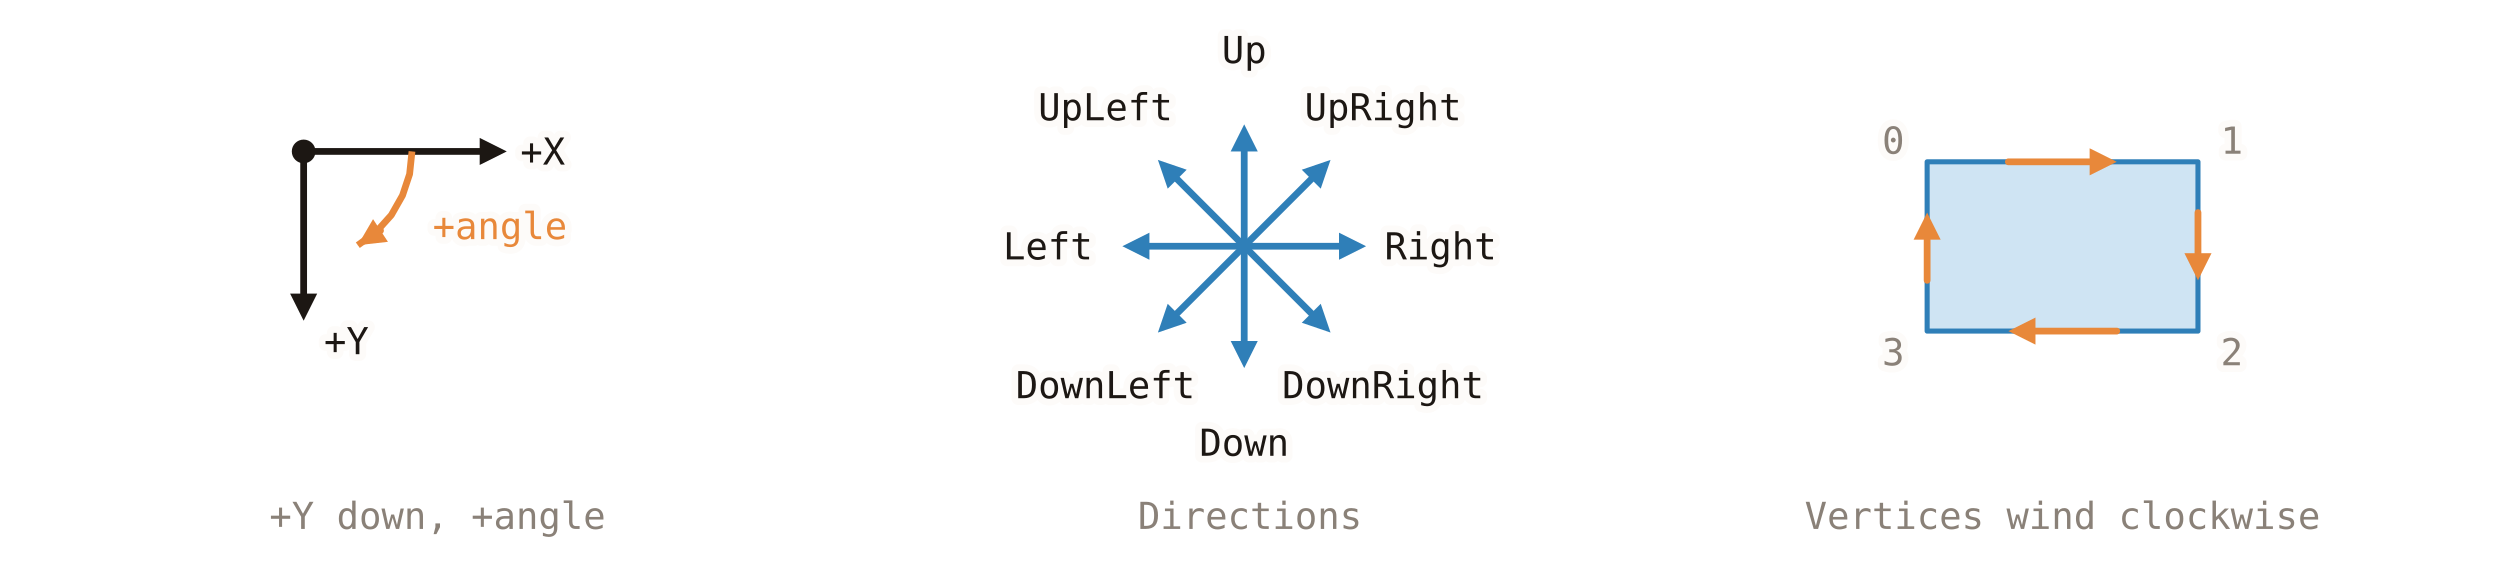
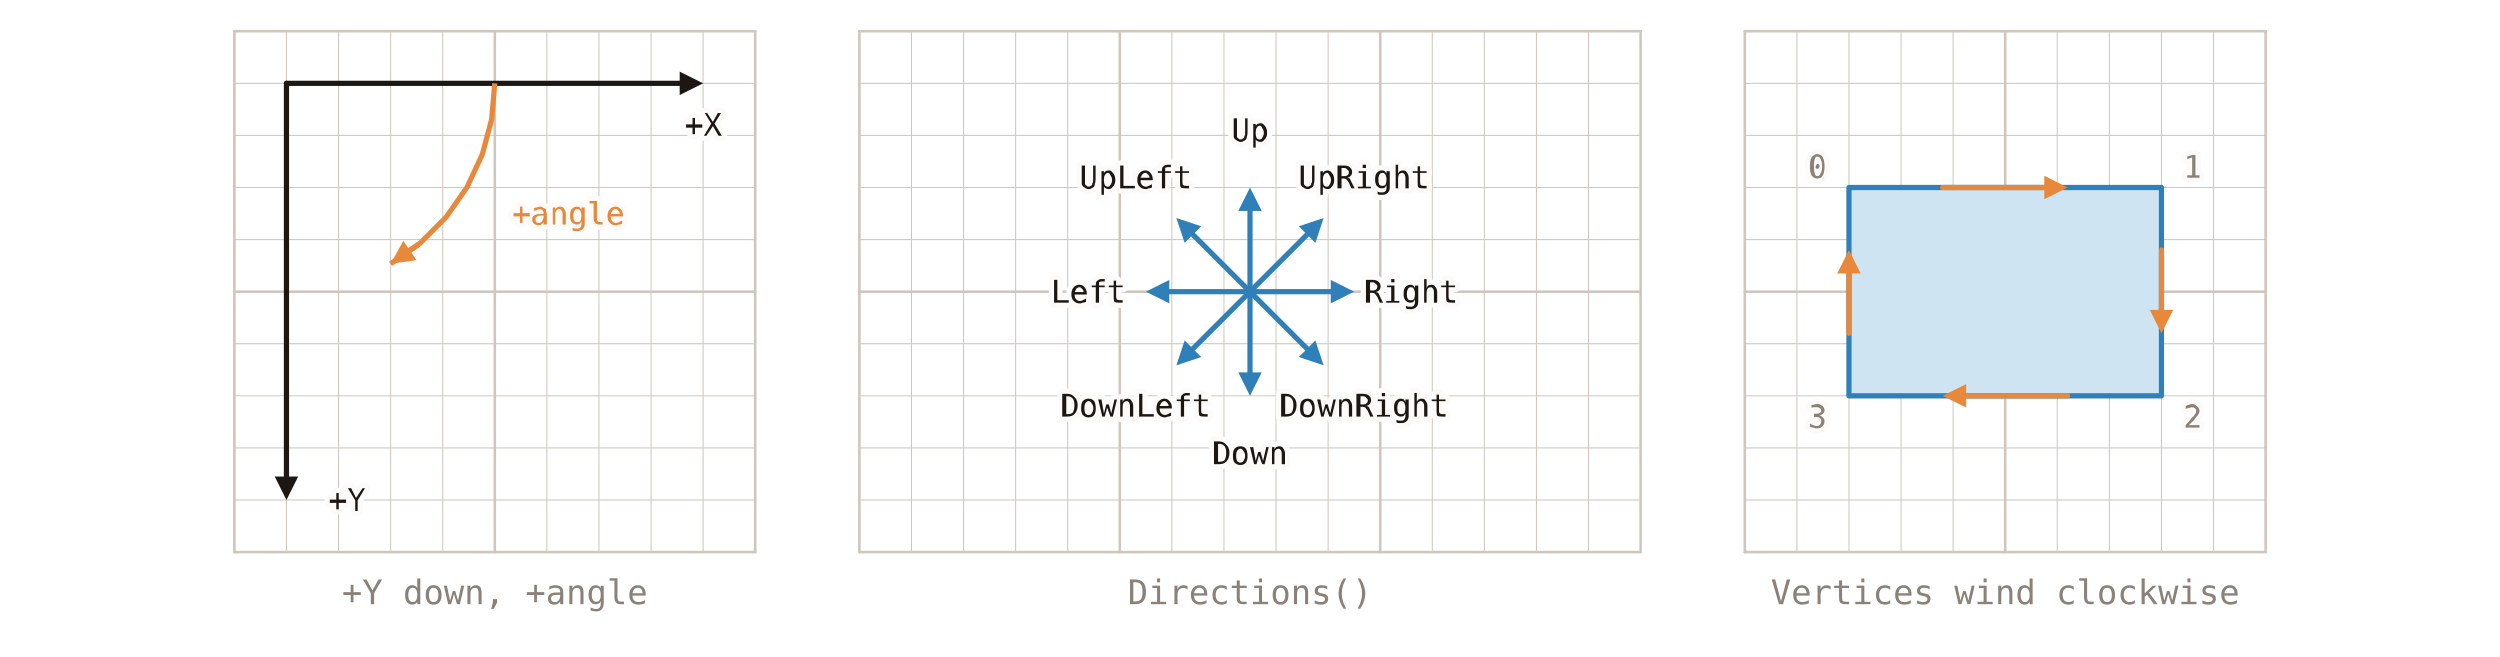
- <svg xmlns="http://www.w3.org/2000/svg" width="960" height="220" viewBox="0 0 960 220" role="img">
-   <g transform="translate(116.6 51.0) scale(1.3) translate(-0.0 5.5)">
-     <line x1="0.0" y1="0.0" x2="52.0" y2="0.0" stroke="#1c1713" stroke-width="2" stroke-linecap="round" />
-     <polygon points="60.0,0.0 52.0,4.0 52.0,-4.0" fill="#1c1713" />
-     <line x1="0.0" y1="0.0" x2="0.0" y2="42.0" stroke="#1c1713" stroke-width="2" stroke-linecap="round" />
-     <polygon points="0.0,50.0 -4.0,42.0 4.0,42.0" fill="#1c1713" />
-     <text x="64.0" y="3.9" font-family="ui-monospace, SFMono-Regular, Menlo, Consolas, monospace" font-size="11" text-anchor="start" fill="#1c1713" stroke="#fdfbf9" stroke-width="4" stroke-linejoin="round" paint-order="stroke">+X</text>
-     <text x="6.0" y="59.9" font-family="ui-monospace, SFMono-Regular, Menlo, Consolas, monospace" font-size="11" text-anchor="start" fill="#1c1713" stroke="#fdfbf9" stroke-width="4" stroke-linejoin="round" paint-order="stroke">+Y</text>
-     <polyline points="32.0,0.0 31.3,6.7 29.2,13.0 25.9,18.8 21.4,23.8 16.0,27.7" fill="none" stroke="#e8883a" stroke-width="2" stroke-linejoin="round" />
-     <line x1="18.8" y1="25.9" x2="22.7" y2="23.4" stroke="#e8883a" stroke-width="2" stroke-linecap="round" />
-     <polygon points="16.0,27.7 20.5,20.0 24.9,26.7" fill="#e8883a" />
-     <text x="38.1" y="25.9" font-family="ui-monospace, SFMono-Regular, Menlo, Consolas, monospace" font-size="11" text-anchor="start" fill="#e8883a" stroke="#fdfbf9" stroke-width="4" stroke-linejoin="round" paint-order="stroke">+angle</text>
-     <circle cx="0.0" cy="0.0" r="3.5" fill="#1c1713" />
+ <svg xmlns="http://www.w3.org/2000/svg" width="960" height="252" viewBox="0 0 960 252" role="img">
+   <g transform="translate(90.0 12.0) scale(20) translate(-0.000 -0.000)">
+     <line x1="0.000" y1="0.000" x2="0.000" y2="10.000" stroke="#cfc7be" stroke-width="0.050" stroke-linecap="round" />
+     <line x1="1.000" y1="0.000" x2="1.000" y2="10.000" stroke="#cfc7be" stroke-width="0.020" stroke-linecap="round" />
+     <line x1="2.000" y1="0.000" x2="2.000" y2="10.000" stroke="#cfc7be" stroke-width="0.020" stroke-linecap="round" />
+     <line x1="3.000" y1="0.000" x2="3.000" y2="10.000" stroke="#cfc7be" stroke-width="0.020" stroke-linecap="round" />
+     <line x1="4.000" y1="0.000" x2="4.000" y2="10.000" stroke="#cfc7be" stroke-width="0.020" stroke-linecap="round" />
+     <line x1="5.000" y1="0.000" x2="5.000" y2="10.000" stroke="#cfc7be" stroke-width="0.050" stroke-linecap="round" />
+     <line x1="6.000" y1="0.000" x2="6.000" y2="10.000" stroke="#cfc7be" stroke-width="0.020" stroke-linecap="round" />
+     <line x1="7.000" y1="0.000" x2="7.000" y2="10.000" stroke="#cfc7be" stroke-width="0.020" stroke-linecap="round" />
+     <line x1="8.000" y1="0.000" x2="8.000" y2="10.000" stroke="#cfc7be" stroke-width="0.020" stroke-linecap="round" />
+     <line x1="9.000" y1="0.000" x2="9.000" y2="10.000" stroke="#cfc7be" stroke-width="0.020" stroke-linecap="round" />
+     <line x1="10.000" y1="0.000" x2="10.000" y2="10.000" stroke="#cfc7be" stroke-width="0.050" stroke-linecap="round" />
+     <line x1="0.000" y1="0.000" x2="10.000" y2="0.000" stroke="#cfc7be" stroke-width="0.050" stroke-linecap="round" />
+     <line x1="0.000" y1="1.000" x2="10.000" y2="1.000" stroke="#cfc7be" stroke-width="0.020" stroke-linecap="round" />
+     <line x1="0.000" y1="2.000" x2="10.000" y2="2.000" stroke="#cfc7be" stroke-width="0.020" stroke-linecap="round" />
+     <line x1="0.000" y1="3.000" x2="10.000" y2="3.000" stroke="#cfc7be" stroke-width="0.020" stroke-linecap="round" />
+     <line x1="0.000" y1="4.000" x2="10.000" y2="4.000" stroke="#cfc7be" stroke-width="0.020" stroke-linecap="round" />
+     <line x1="0.000" y1="5.000" x2="10.000" y2="5.000" stroke="#cfc7be" stroke-width="0.050" stroke-linecap="round" />
+     <line x1="0.000" y1="6.000" x2="10.000" y2="6.000" stroke="#cfc7be" stroke-width="0.020" stroke-linecap="round" />
+     <line x1="0.000" y1="7.000" x2="10.000" y2="7.000" stroke="#cfc7be" stroke-width="0.020" stroke-linecap="round" />
+     <line x1="0.000" y1="8.000" x2="10.000" y2="8.000" stroke="#cfc7be" stroke-width="0.020" stroke-linecap="round" />
+     <line x1="0.000" y1="9.000" x2="10.000" y2="9.000" stroke="#cfc7be" stroke-width="0.020" stroke-linecap="round" />
+     <line x1="0.000" y1="10.000" x2="10.000" y2="10.000" stroke="#cfc7be" stroke-width="0.050" stroke-linecap="round" />
+     <line x1="1.000" y1="1.000" x2="8.550" y2="1.000" stroke="#1c1713" stroke-width="0.100" stroke-linecap="round" />
+     <polygon points="9.000,1.000 8.550,1.225 8.550,0.775" fill="#1c1713" />
+     <line x1="1.000" y1="1.000" x2="1.000" y2="8.550" stroke="#1c1713" stroke-width="0.100" stroke-linecap="round" />
+     <polygon points="1.000,9.000 0.775,8.550 1.225,8.550" fill="#1c1713" />
+     <text x="9.000" y="2.010" font-family="ui-monospace, SFMono-Regular, Menlo, Consolas, monospace" font-size="0.600" text-anchor="middle" fill="#1c1713" stroke="#fdfbf9" stroke-width="0.200" stroke-linejoin="round" paint-order="stroke">+X</text>
+     <text x="1.800" y="9.210" font-family="ui-monospace, SFMono-Regular, Menlo, Consolas, monospace" font-size="0.600" text-anchor="start" fill="#1c1713" stroke="#fdfbf9" stroke-width="0.200" stroke-linejoin="round" paint-order="stroke">+Y</text>
+     <polyline points="5.000,1.000 4.939,1.695 4.759,2.368 4.464,3.000 4.064,3.571 3.571,4.064 3.000,4.464" fill="none" stroke="#e8883a" stroke-width="0.100" stroke-linejoin="round" />
+     <line x1="3.517" y1="4.109" x2="3.371" y2="4.209" stroke="#e8883a" stroke-width="0.100" stroke-linecap="round" />
+     <polygon points="3.000,4.464 3.243,4.024 3.498,4.395" fill="#e8883a" />
+     <text x="5.330" y="3.710" font-family="ui-monospace, SFMono-Regular, Menlo, Consolas, monospace" font-size="0.600" text-anchor="start" fill="#e8883a" stroke="#fdfbf9" stroke-width="0.200" stroke-linejoin="round" paint-order="stroke">+angle</text>
  </g>
-   <text x="168.0" y="203.1" font-family="ui-monospace, SFMono-Regular, Menlo, Consolas, monospace" font-size="14.3" text-anchor="middle" fill="#8a8178">+Y down, +angle</text>
-   <g transform="translate(384.7 12.0) scale(1.3) translate(71.6 63.5)">
-     <line x1="0.0" y1="0.0" x2="28.0" y2="0.0" stroke="#2f7fb8" stroke-width="2" stroke-linecap="round" />
-     <polygon points="36.0,0.0 28.0,4.0 28.0,-4.0" fill="#2f7fb8" />
-     <text x="58.0" y="3.9" font-family="ui-monospace, SFMono-Regular, Menlo, Consolas, monospace" font-size="11" text-anchor="middle" fill="#1c1713" stroke="#fdfbf9" stroke-width="4" stroke-linejoin="round" paint-order="stroke">Right</text>
-     <line x1="0.0" y1="0.0" x2="19.8" y2="19.8" stroke="#2f7fb8" stroke-width="2" stroke-linecap="round" />
-     <polygon points="25.5,25.5 17.0,22.6 22.6,17.0" fill="#2f7fb8" />
-     <text x="41.0" y="44.9" font-family="ui-monospace, SFMono-Regular, Menlo, Consolas, monospace" font-size="11" text-anchor="middle" fill="#1c1713" stroke="#fdfbf9" stroke-width="4" stroke-linejoin="round" paint-order="stroke">DownRight</text>
-     <line x1="0.0" y1="0.0" x2="0.0" y2="28.0" stroke="#2f7fb8" stroke-width="2" stroke-linecap="round" />
-     <polygon points="0.0,36.0 -4.0,28.0 4.0,28.0" fill="#2f7fb8" />
-     <text x="0.0" y="61.9" font-family="ui-monospace, SFMono-Regular, Menlo, Consolas, monospace" font-size="11" text-anchor="middle" fill="#1c1713" stroke="#fdfbf9" stroke-width="4" stroke-linejoin="round" paint-order="stroke">Down</text>
-     <line x1="0.0" y1="0.0" x2="-19.8" y2="19.8" stroke="#2f7fb8" stroke-width="2" stroke-linecap="round" />
-     <polygon points="-25.5,25.5 -22.6,17.0 -17.0,22.6" fill="#2f7fb8" />
-     <text x="-41.0" y="44.9" font-family="ui-monospace, SFMono-Regular, Menlo, Consolas, monospace" font-size="11" text-anchor="middle" fill="#1c1713" stroke="#fdfbf9" stroke-width="4" stroke-linejoin="round" paint-order="stroke">DownLeft</text>
-     <line x1="0.0" y1="0.0" x2="-28.0" y2="0.0" stroke="#2f7fb8" stroke-width="2" stroke-linecap="round" />
-     <polygon points="-36.0,0.0 -28.0,-4.0 -28.0,4.0" fill="#2f7fb8" />
-     <text x="-58.0" y="3.9" font-family="ui-monospace, SFMono-Regular, Menlo, Consolas, monospace" font-size="11" text-anchor="middle" fill="#1c1713" stroke="#fdfbf9" stroke-width="4" stroke-linejoin="round" paint-order="stroke">Left</text>
-     <line x1="0.0" y1="0.0" x2="-19.8" y2="-19.8" stroke="#2f7fb8" stroke-width="2" stroke-linecap="round" />
-     <polygon points="-25.5,-25.5 -17.0,-22.6 -22.6,-17.0" fill="#2f7fb8" />
-     <text x="-41.0" y="-37.2" font-family="ui-monospace, SFMono-Regular, Menlo, Consolas, monospace" font-size="11" text-anchor="middle" fill="#1c1713" stroke="#fdfbf9" stroke-width="4" stroke-linejoin="round" paint-order="stroke">UpLeft</text>
-     <line x1="0.0" y1="0.0" x2="0.0" y2="-28.0" stroke="#2f7fb8" stroke-width="2" stroke-linecap="round" />
-     <polygon points="0.0,-36.0 4.0,-28.0 -4.0,-28.0" fill="#2f7fb8" />
-     <text x="0.0" y="-54.1" font-family="ui-monospace, SFMono-Regular, Menlo, Consolas, monospace" font-size="11" text-anchor="middle" fill="#1c1713" stroke="#fdfbf9" stroke-width="4" stroke-linejoin="round" paint-order="stroke">Up</text>
-     <line x1="0.0" y1="0.0" x2="19.8" y2="-19.8" stroke="#2f7fb8" stroke-width="2" stroke-linecap="round" />
-     <polygon points="25.5,-25.5 22.6,-17.0 17.0,-22.6" fill="#2f7fb8" />
-     <text x="41.0" y="-37.2" font-family="ui-monospace, SFMono-Regular, Menlo, Consolas, monospace" font-size="11" text-anchor="middle" fill="#1c1713" stroke="#fdfbf9" stroke-width="4" stroke-linejoin="round" paint-order="stroke">UpRight</text>
+   <text x="190.0" y="232.0" font-family="ui-monospace, SFMono-Regular, Menlo, Consolas, monospace" font-size="13" text-anchor="middle" fill="#8a8178">+Y down, +angle</text>
+   <g transform="translate(330.0 12.0) scale(20) translate(-0.000 -0.000)">
+     <line x1="0.000" y1="0.000" x2="0.000" y2="10.000" stroke="#cfc7be" stroke-width="0.050" stroke-linecap="round" />
+     <line x1="1.000" y1="0.000" x2="1.000" y2="10.000" stroke="#cfc7be" stroke-width="0.020" stroke-linecap="round" />
+     <line x1="2.000" y1="0.000" x2="2.000" y2="10.000" stroke="#cfc7be" stroke-width="0.020" stroke-linecap="round" />
+     <line x1="3.000" y1="0.000" x2="3.000" y2="10.000" stroke="#cfc7be" stroke-width="0.020" stroke-linecap="round" />
+     <line x1="4.000" y1="0.000" x2="4.000" y2="10.000" stroke="#cfc7be" stroke-width="0.020" stroke-linecap="round" />
+     <line x1="5.000" y1="0.000" x2="5.000" y2="10.000" stroke="#cfc7be" stroke-width="0.050" stroke-linecap="round" />
+     <line x1="6.000" y1="0.000" x2="6.000" y2="10.000" stroke="#cfc7be" stroke-width="0.020" stroke-linecap="round" />
+     <line x1="7.000" y1="0.000" x2="7.000" y2="10.000" stroke="#cfc7be" stroke-width="0.020" stroke-linecap="round" />
+     <line x1="8.000" y1="0.000" x2="8.000" y2="10.000" stroke="#cfc7be" stroke-width="0.020" stroke-linecap="round" />
+     <line x1="9.000" y1="0.000" x2="9.000" y2="10.000" stroke="#cfc7be" stroke-width="0.020" stroke-linecap="round" />
+     <line x1="10.000" y1="0.000" x2="10.000" y2="10.000" stroke="#cfc7be" stroke-width="0.050" stroke-linecap="round" />
+     <line x1="11.000" y1="0.000" x2="11.000" y2="10.000" stroke="#cfc7be" stroke-width="0.020" stroke-linecap="round" />
+     <line x1="12.000" y1="0.000" x2="12.000" y2="10.000" stroke="#cfc7be" stroke-width="0.020" stroke-linecap="round" />
+     <line x1="13.000" y1="0.000" x2="13.000" y2="10.000" stroke="#cfc7be" stroke-width="0.020" stroke-linecap="round" />
+     <line x1="14.000" y1="0.000" x2="14.000" y2="10.000" stroke="#cfc7be" stroke-width="0.020" stroke-linecap="round" />
+     <line x1="15.000" y1="0.000" x2="15.000" y2="10.000" stroke="#cfc7be" stroke-width="0.050" stroke-linecap="round" />
+     <line x1="0.000" y1="0.000" x2="15.000" y2="0.000" stroke="#cfc7be" stroke-width="0.050" stroke-linecap="round" />
+     <line x1="0.000" y1="1.000" x2="15.000" y2="1.000" stroke="#cfc7be" stroke-width="0.020" stroke-linecap="round" />
+     <line x1="0.000" y1="2.000" x2="15.000" y2="2.000" stroke="#cfc7be" stroke-width="0.020" stroke-linecap="round" />
+     <line x1="0.000" y1="3.000" x2="15.000" y2="3.000" stroke="#cfc7be" stroke-width="0.020" stroke-linecap="round" />
+     <line x1="0.000" y1="4.000" x2="15.000" y2="4.000" stroke="#cfc7be" stroke-width="0.020" stroke-linecap="round" />
+     <line x1="0.000" y1="5.000" x2="15.000" y2="5.000" stroke="#cfc7be" stroke-width="0.050" stroke-linecap="round" />
+     <line x1="0.000" y1="6.000" x2="15.000" y2="6.000" stroke="#cfc7be" stroke-width="0.020" stroke-linecap="round" />
+     <line x1="0.000" y1="7.000" x2="15.000" y2="7.000" stroke="#cfc7be" stroke-width="0.020" stroke-linecap="round" />
+     <line x1="0.000" y1="8.000" x2="15.000" y2="8.000" stroke="#cfc7be" stroke-width="0.020" stroke-linecap="round" />
+     <line x1="0.000" y1="9.000" x2="15.000" y2="9.000" stroke="#cfc7be" stroke-width="0.020" stroke-linecap="round" />
+     <line x1="0.000" y1="10.000" x2="15.000" y2="10.000" stroke="#cfc7be" stroke-width="0.050" stroke-linecap="round" />
+     <line x1="7.500" y1="5.000" x2="9.050" y2="5.000" stroke="#2f7fb8" stroke-width="0.100" stroke-linecap="round" />
+     <polygon points="9.500,5.000 9.050,5.225 9.050,4.775" fill="#2f7fb8" />
+     <text x="10.600" y="5.210" font-family="ui-monospace, SFMono-Regular, Menlo, Consolas, monospace" font-size="0.600" text-anchor="middle" fill="#1c1713" stroke="#fdfbf9" stroke-width="0.200" stroke-linejoin="round" paint-order="stroke">Right</text>
+     <line x1="7.500" y1="5.000" x2="8.596" y2="6.096" stroke="#2f7fb8" stroke-width="0.100" stroke-linecap="round" />
+     <polygon points="8.914,6.414 8.437,6.255 8.755,5.937" fill="#2f7fb8" />
+     <text x="9.692" y="7.402" font-family="ui-monospace, SFMono-Regular, Menlo, Consolas, monospace" font-size="0.600" text-anchor="middle" fill="#1c1713" stroke="#fdfbf9" stroke-width="0.200" stroke-linejoin="round" paint-order="stroke">DownRight</text>
+     <line x1="7.500" y1="5.000" x2="7.500" y2="6.550" stroke="#2f7fb8" stroke-width="0.100" stroke-linecap="round" />
+     <polygon points="7.500,7.000 7.275,6.550 7.725,6.550" fill="#2f7fb8" />
+     <text x="7.500" y="8.310" font-family="ui-monospace, SFMono-Regular, Menlo, Consolas, monospace" font-size="0.600" text-anchor="middle" fill="#1c1713" stroke="#fdfbf9" stroke-width="0.200" stroke-linejoin="round" paint-order="stroke">Down</text>
+     <line x1="7.500" y1="5.000" x2="6.404" y2="6.096" stroke="#2f7fb8" stroke-width="0.100" stroke-linecap="round" />
+     <polygon points="6.086,6.414 6.245,5.937 6.563,6.255" fill="#2f7fb8" />
+     <text x="5.308" y="7.402" font-family="ui-monospace, SFMono-Regular, Menlo, Consolas, monospace" font-size="0.600" text-anchor="middle" fill="#1c1713" stroke="#fdfbf9" stroke-width="0.200" stroke-linejoin="round" paint-order="stroke">DownLeft</text>
+     <line x1="7.500" y1="5.000" x2="5.950" y2="5.000" stroke="#2f7fb8" stroke-width="0.100" stroke-linecap="round" />
+     <polygon points="5.500,5.000 5.950,4.775 5.950,5.225" fill="#2f7fb8" />
+     <text x="4.400" y="5.210" font-family="ui-monospace, SFMono-Regular, Menlo, Consolas, monospace" font-size="0.600" text-anchor="middle" fill="#1c1713" stroke="#fdfbf9" stroke-width="0.200" stroke-linejoin="round" paint-order="stroke">Left</text>
+     <line x1="7.500" y1="5.000" x2="6.404" y2="3.904" stroke="#2f7fb8" stroke-width="0.100" stroke-linecap="round" />
+     <polygon points="6.086,3.586 6.563,3.745 6.245,4.063" fill="#2f7fb8" />
+     <text x="5.308" y="3.018" font-family="ui-monospace, SFMono-Regular, Menlo, Consolas, monospace" font-size="0.600" text-anchor="middle" fill="#1c1713" stroke="#fdfbf9" stroke-width="0.200" stroke-linejoin="round" paint-order="stroke">UpLeft</text>
+     <line x1="7.500" y1="5.000" x2="7.500" y2="3.450" stroke="#2f7fb8" stroke-width="0.100" stroke-linecap="round" />
+     <polygon points="7.500,3.000 7.725,3.450 7.275,3.450" fill="#2f7fb8" />
+     <text x="7.500" y="2.110" font-family="ui-monospace, SFMono-Regular, Menlo, Consolas, monospace" font-size="0.600" text-anchor="middle" fill="#1c1713" stroke="#fdfbf9" stroke-width="0.200" stroke-linejoin="round" paint-order="stroke">Up</text>
+     <line x1="7.500" y1="5.000" x2="8.596" y2="3.904" stroke="#2f7fb8" stroke-width="0.100" stroke-linecap="round" />
+     <polygon points="8.914,3.586 8.755,4.063 8.437,3.745" fill="#2f7fb8" />
+     <text x="9.692" y="3.018" font-family="ui-monospace, SFMono-Regular, Menlo, Consolas, monospace" font-size="0.600" text-anchor="middle" fill="#1c1713" stroke="#fdfbf9" stroke-width="0.200" stroke-linejoin="round" paint-order="stroke">UpRight</text>
  </g>
-   <text x="480.0" y="203.1" font-family="ui-monospace, SFMono-Regular, Menlo, Consolas, monospace" font-size="14.3" text-anchor="middle" fill="#8a8178">Directions</text>
-   <g transform="translate(722.6 46.8) scale(1.3) translate(53.4 36.8)">
-     <polygon points="-40.0,-25.0 40.0,-25.0 40.0,25.0 -40.0,25.0" fill="#cfe4f3" stroke="#2f7fb8" stroke-width="1.5" stroke-linejoin="round" />
-     <line x1="-16.0" y1="-25.0" x2="8.0" y2="-25.0" stroke="#e8883a" stroke-width="2" stroke-linecap="round" />
-     <polygon points="16.0,-25.0 8.0,-21.0 8.0,-29.0" fill="#e8883a" />
-     <text x="-50.0" y="-27.4" font-family="ui-monospace, SFMono-Regular, Menlo, Consolas, monospace" font-size="11" text-anchor="middle" fill="#8a8178" stroke="#fdfbf9" stroke-width="4" stroke-linejoin="round" paint-order="stroke">0</text>
-     <line x1="40.0" y1="-10.0" x2="40.0" y2="2.0" stroke="#e8883a" stroke-width="2" stroke-linecap="round" />
-     <polygon points="40.0,10.0 36.0,2.0 44.0,2.0" fill="#e8883a" />
-     <text x="50.0" y="-27.4" font-family="ui-monospace, SFMono-Regular, Menlo, Consolas, monospace" font-size="11" text-anchor="middle" fill="#8a8178" stroke="#fdfbf9" stroke-width="4" stroke-linejoin="round" paint-order="stroke">1</text>
-     <line x1="16.0" y1="25.0" x2="-8.0" y2="25.0" stroke="#e8883a" stroke-width="2" stroke-linecap="round" />
-     <polygon points="-16.0,25.0 -8.0,21.0 -8.0,29.0" fill="#e8883a" />
-     <text x="50.0" y="35.1" font-family="ui-monospace, SFMono-Regular, Menlo, Consolas, monospace" font-size="11" text-anchor="middle" fill="#8a8178" stroke="#fdfbf9" stroke-width="4" stroke-linejoin="round" paint-order="stroke">2</text>
-     <line x1="-40.0" y1="10.0" x2="-40.0" y2="-2.0" stroke="#e8883a" stroke-width="2" stroke-linecap="round" />
-     <polygon points="-40.0,-10.0 -36.0,-2.0 -44.0,-2.0" fill="#e8883a" />
-     <text x="-50.0" y="35.1" font-family="ui-monospace, SFMono-Regular, Menlo, Consolas, monospace" font-size="11" text-anchor="middle" fill="#8a8178" stroke="#fdfbf9" stroke-width="4" stroke-linejoin="round" paint-order="stroke">3</text>
+   <text x="480.0" y="232.0" font-family="ui-monospace, SFMono-Regular, Menlo, Consolas, monospace" font-size="13" text-anchor="middle" fill="#8a8178">Directions()</text>
+   <g transform="translate(670.0 12.0) scale(20) translate(-0.000 -0.000)">
+     <line x1="0.000" y1="0.000" x2="0.000" y2="10.000" stroke="#cfc7be" stroke-width="0.050" stroke-linecap="round" />
+     <line x1="1.000" y1="0.000" x2="1.000" y2="10.000" stroke="#cfc7be" stroke-width="0.020" stroke-linecap="round" />
+     <line x1="2.000" y1="0.000" x2="2.000" y2="10.000" stroke="#cfc7be" stroke-width="0.020" stroke-linecap="round" />
+     <line x1="3.000" y1="0.000" x2="3.000" y2="10.000" stroke="#cfc7be" stroke-width="0.020" stroke-linecap="round" />
+     <line x1="4.000" y1="0.000" x2="4.000" y2="10.000" stroke="#cfc7be" stroke-width="0.020" stroke-linecap="round" />
+     <line x1="5.000" y1="0.000" x2="5.000" y2="10.000" stroke="#cfc7be" stroke-width="0.050" stroke-linecap="round" />
+     <line x1="6.000" y1="0.000" x2="6.000" y2="10.000" stroke="#cfc7be" stroke-width="0.020" stroke-linecap="round" />
+     <line x1="7.000" y1="0.000" x2="7.000" y2="10.000" stroke="#cfc7be" stroke-width="0.020" stroke-linecap="round" />
+     <line x1="8.000" y1="0.000" x2="8.000" y2="10.000" stroke="#cfc7be" stroke-width="0.020" stroke-linecap="round" />
+     <line x1="9.000" y1="0.000" x2="9.000" y2="10.000" stroke="#cfc7be" stroke-width="0.020" stroke-linecap="round" />
+     <line x1="10.000" y1="0.000" x2="10.000" y2="10.000" stroke="#cfc7be" stroke-width="0.050" stroke-linecap="round" />
+     <line x1="0.000" y1="0.000" x2="10.000" y2="0.000" stroke="#cfc7be" stroke-width="0.050" stroke-linecap="round" />
+     <line x1="0.000" y1="1.000" x2="10.000" y2="1.000" stroke="#cfc7be" stroke-width="0.020" stroke-linecap="round" />
+     <line x1="0.000" y1="2.000" x2="10.000" y2="2.000" stroke="#cfc7be" stroke-width="0.020" stroke-linecap="round" />
+     <line x1="0.000" y1="3.000" x2="10.000" y2="3.000" stroke="#cfc7be" stroke-width="0.020" stroke-linecap="round" />
+     <line x1="0.000" y1="4.000" x2="10.000" y2="4.000" stroke="#cfc7be" stroke-width="0.020" stroke-linecap="round" />
+     <line x1="0.000" y1="5.000" x2="10.000" y2="5.000" stroke="#cfc7be" stroke-width="0.050" stroke-linecap="round" />
+     <line x1="0.000" y1="6.000" x2="10.000" y2="6.000" stroke="#cfc7be" stroke-width="0.020" stroke-linecap="round" />
+     <line x1="0.000" y1="7.000" x2="10.000" y2="7.000" stroke="#cfc7be" stroke-width="0.020" stroke-linecap="round" />
+     <line x1="0.000" y1="8.000" x2="10.000" y2="8.000" stroke="#cfc7be" stroke-width="0.020" stroke-linecap="round" />
+     <line x1="0.000" y1="9.000" x2="10.000" y2="9.000" stroke="#cfc7be" stroke-width="0.020" stroke-linecap="round" />
+     <line x1="0.000" y1="10.000" x2="10.000" y2="10.000" stroke="#cfc7be" stroke-width="0.050" stroke-linecap="round" />
+     <polygon points="2.000,3.000 8.000,3.000 8.000,7.000 2.000,7.000" fill="#cfe4f3" stroke="#2f7fb8" stroke-width="0.100" stroke-linejoin="round" />
+     <line x1="3.800" y1="3.000" x2="5.750" y2="3.000" stroke="#e8883a" stroke-width="0.100" stroke-linecap="round" />
+     <polygon points="6.200,3.000 5.750,3.225 5.750,2.775" fill="#e8883a" />
+     <text x="1.400" y="2.810" font-family="ui-monospace, SFMono-Regular, Menlo, Consolas, monospace" font-size="0.600" text-anchor="middle" fill="#8a8178" stroke="#fdfbf9" stroke-width="0.200" stroke-linejoin="round" paint-order="stroke">0</text>
+     <line x1="8.000" y1="4.200" x2="8.000" y2="5.350" stroke="#e8883a" stroke-width="0.100" stroke-linecap="round" />
+     <polygon points="8.000,5.800 7.775,5.350 8.225,5.350" fill="#e8883a" />
+     <text x="8.600" y="2.810" font-family="ui-monospace, SFMono-Regular, Menlo, Consolas, monospace" font-size="0.600" text-anchor="middle" fill="#8a8178" stroke="#fdfbf9" stroke-width="0.200" stroke-linejoin="round" paint-order="stroke">1</text>
+     <line x1="6.200" y1="7.000" x2="4.250" y2="7.000" stroke="#e8883a" stroke-width="0.100" stroke-linecap="round" />
+     <polygon points="3.800,7.000 4.250,6.775 4.250,7.225" fill="#e8883a" />
+     <text x="8.600" y="7.610" font-family="ui-monospace, SFMono-Regular, Menlo, Consolas, monospace" font-size="0.600" text-anchor="middle" fill="#8a8178" stroke="#fdfbf9" stroke-width="0.200" stroke-linejoin="round" paint-order="stroke">2</text>
+     <line x1="2.000" y1="5.800" x2="2.000" y2="4.650" stroke="#e8883a" stroke-width="0.100" stroke-linecap="round" />
+     <polygon points="2.000,4.200 2.225,4.650 1.775,4.650" fill="#e8883a" />
+     <text x="1.400" y="7.610" font-family="ui-monospace, SFMono-Regular, Menlo, Consolas, monospace" font-size="0.600" text-anchor="middle" fill="#8a8178" stroke="#fdfbf9" stroke-width="0.200" stroke-linejoin="round" paint-order="stroke">3</text>
  </g>
-   <text x="792.0" y="203.1" font-family="ui-monospace, SFMono-Regular, Menlo, Consolas, monospace" font-size="14.3" text-anchor="middle" fill="#8a8178">Vertices wind clockwise</text>
+   <text x="770.0" y="232.0" font-family="ui-monospace, SFMono-Regular, Menlo, Consolas, monospace" font-size="13" text-anchor="middle" fill="#8a8178">Vertices wind clockwise</text>
</svg>
